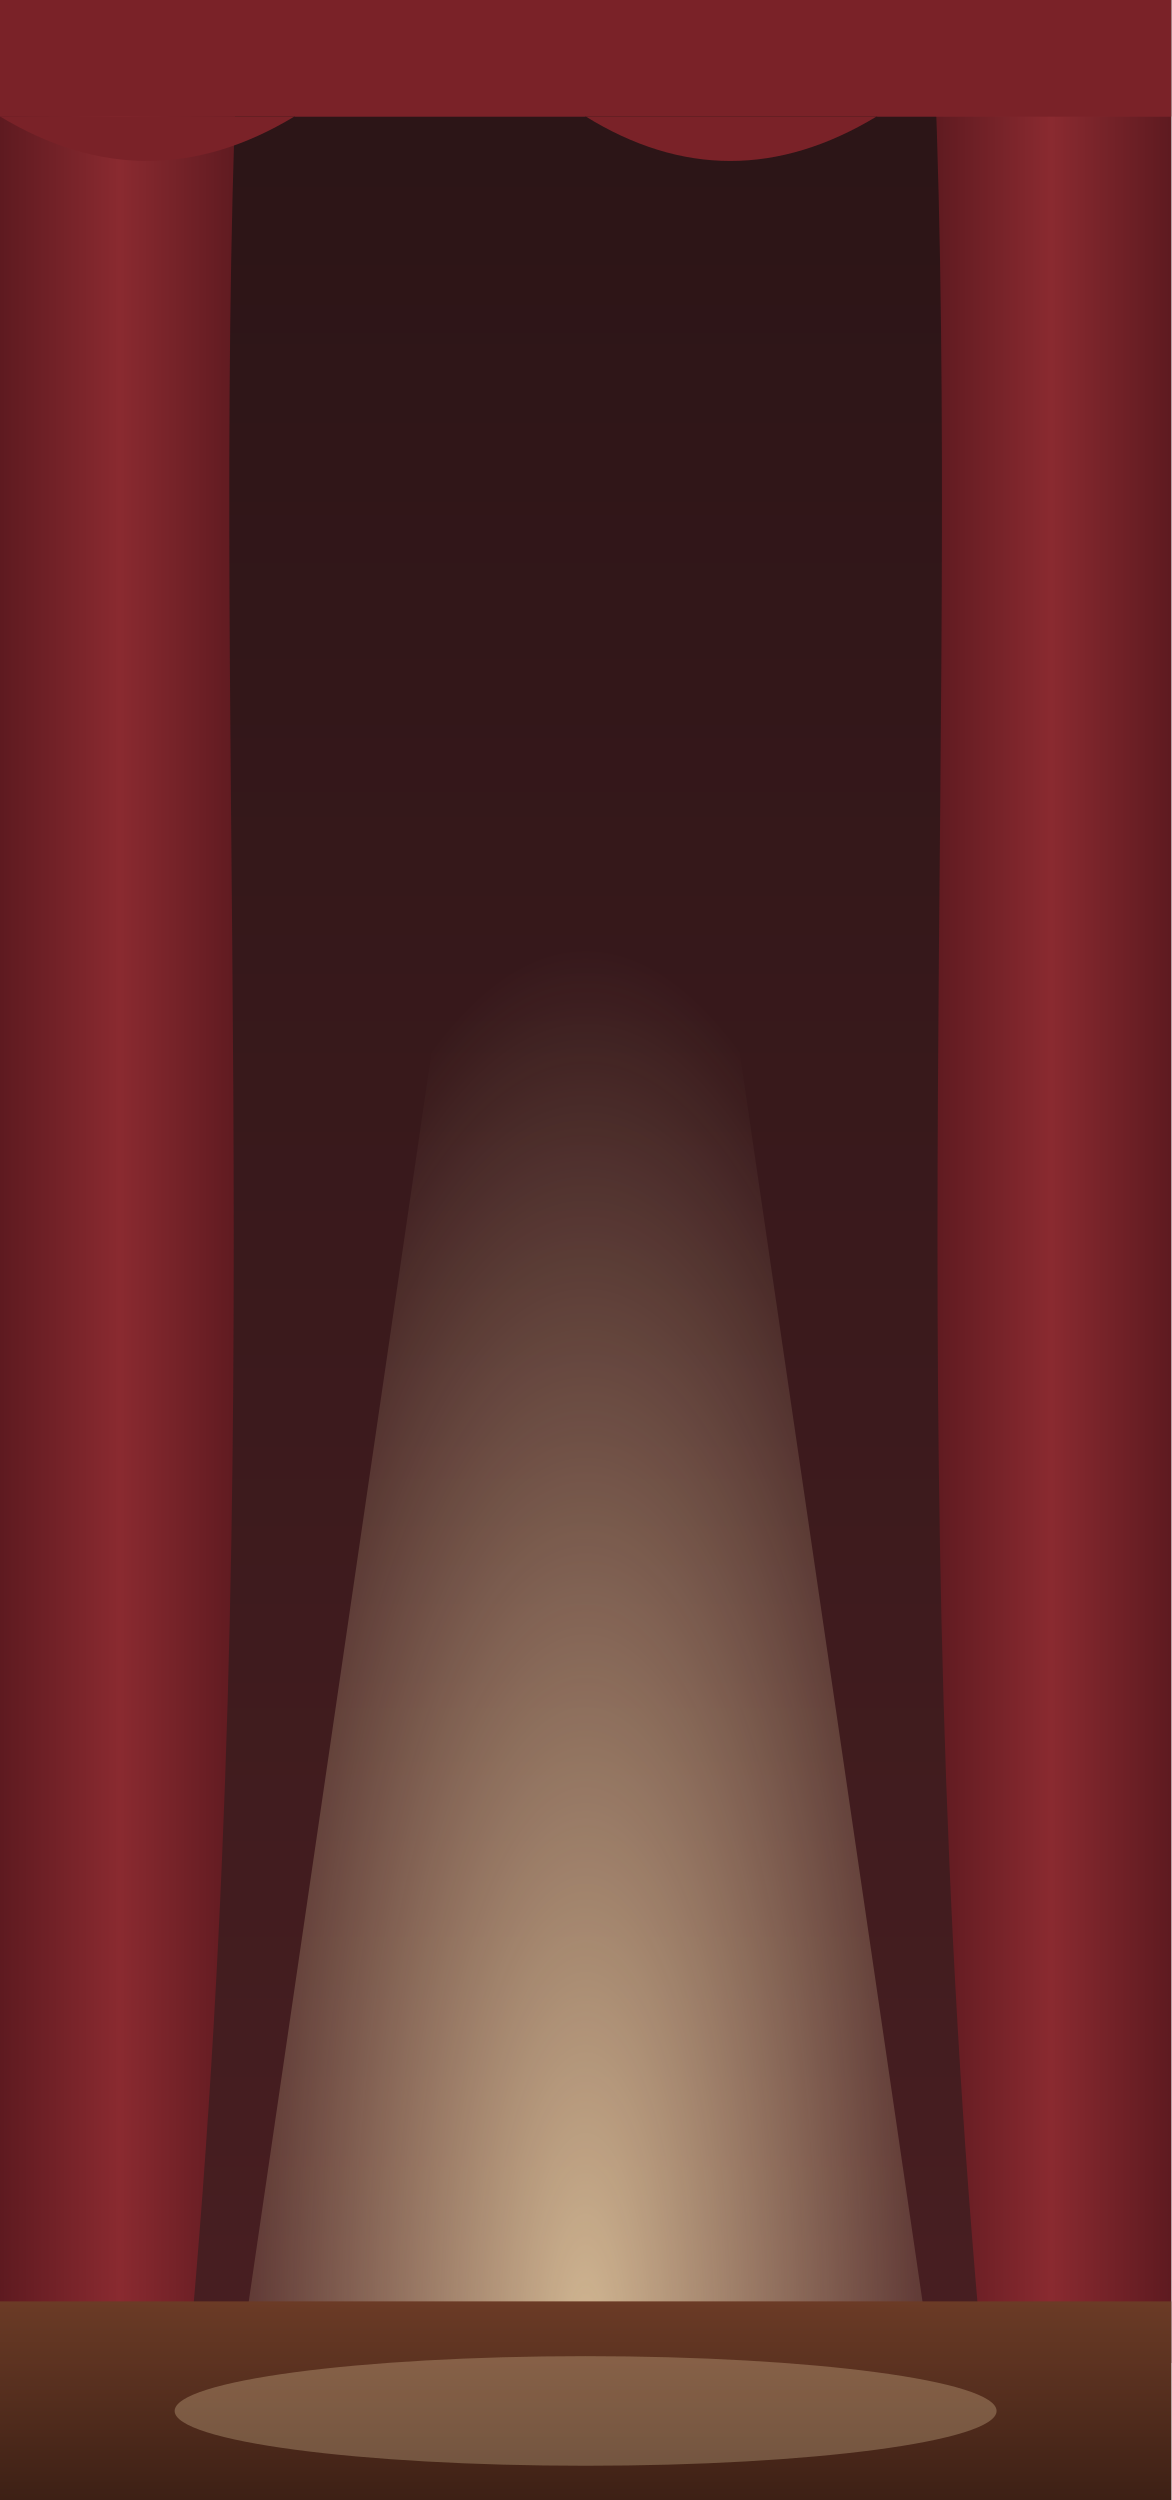
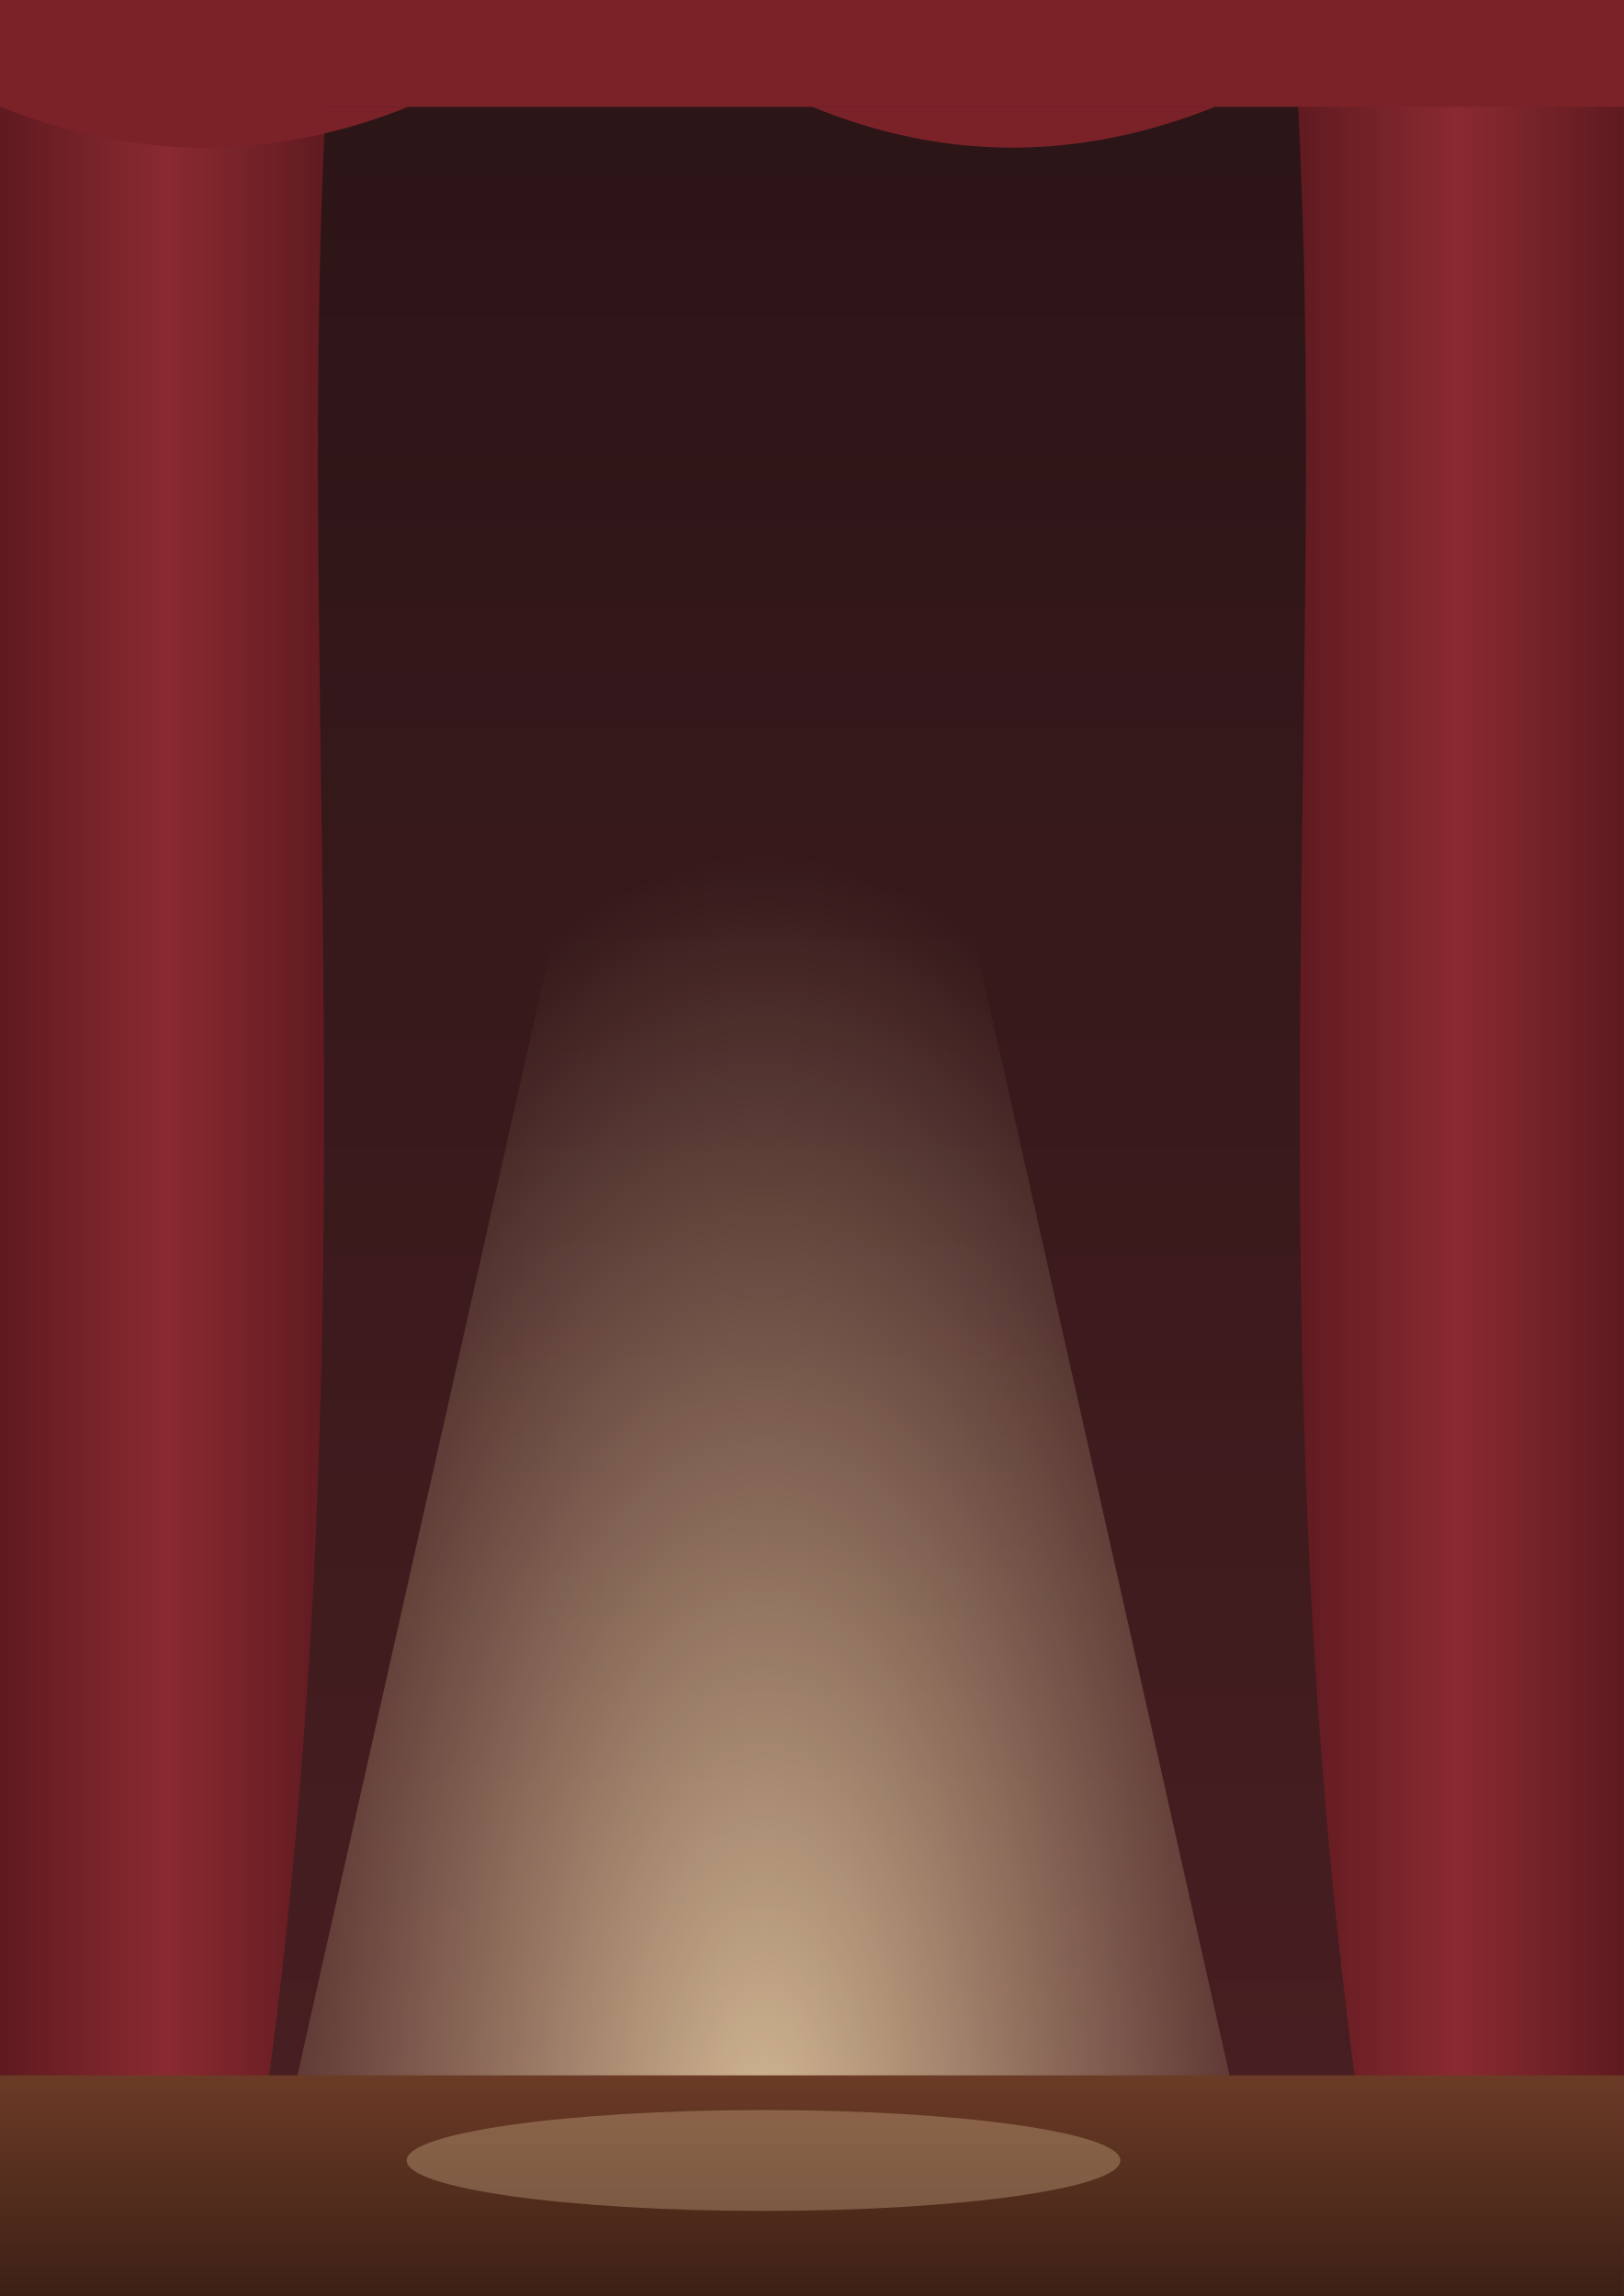
- <svg xmlns="http://www.w3.org/2000/svg" width="342" height="730" viewBox="0 0 342 730">
+ <svg xmlns="http://www.w3.org/2000/svg" width="2480" height="3507" viewBox="0 0 2480 3507">
  <defs>
    <linearGradient id="wall" x1="0" y1="0" x2="0" y2="1">
      <stop offset="0" stop-color="#2a1416" />
      <stop offset="1" stop-color="#4a1f22" />
    </linearGradient>
    <linearGradient id="cur" x1="0" y1="0" x2="1" y2="0">
      <stop offset="0" stop-color="#5e1a20" />
      <stop offset="0.5" stop-color="#8a2a30" />
      <stop offset="1" stop-color="#5e1a20" />
    </linearGradient>
    <radialGradient id="spot" cx="50%" cy="100%" r="60%">
      <stop offset="0" stop-color="#ffe9b8" stop-opacity="0.75" />
      <stop offset="1" stop-color="#ffe9b8" stop-opacity="0" />
    </radialGradient>
    <linearGradient id="floor" x1="0" y1="0" x2="0" y2="1">
      <stop offset="0" stop-color="#6b3b26" />
      <stop offset="1" stop-color="#3d2015" />
    </linearGradient>
  </defs>
-   <rect width="342" height="730" fill="url(#wall)" />
-   <polygon points="171,0 70,690 272,690" fill="url(#spot)" />
+   <rect width="2480" height="3507" fill="url(#wall)" />
+   <polygon points="1166,0 434,3260 1898,3260" fill="url(#spot)" />
  <g fill="url(#cur)">
-     <path d="M0 0 H70 C60 200 80 420 55 690 H0 Z" />
-     <path d="M342 0 H272 C282 200 262 420 287 690 H342 Z" />
+     <path d="M0 0 H508 C435 945 580 1985 399 3260 H0 Z" />
+     <path d="M2480 0 H1972 C2045 945 1900 1985 2081 3260 H2480 Z" />
  </g>
-   <rect y="0" width="342" height="34" fill="#7a2228" />
-   <path d="M0 34 Q 43 60 86 34 T 171 34 T 256 34 T 342 34 V 34 Z" fill="#7a2228" />
-   <rect y="672" width="342" height="58" fill="url(#floor)" />
-   <ellipse cx="171" cy="704" rx="120" ry="16" fill="#ffe9b8" opacity="0.25" />
+   <rect y="0" width="2480" height="163" fill="#7a2228" />
+   <path d="M0 163 Q 312 288 624 163 T 1240 163 T 1856 163 T 2480 163 Z" fill="#7a2228" />
+   <rect y="3170" width="2480" height="337" fill="url(#floor)" />
+   <ellipse cx="1166" cy="3300" rx="545" ry="77" fill="#ffe9b8" opacity="0.25" />
</svg>
